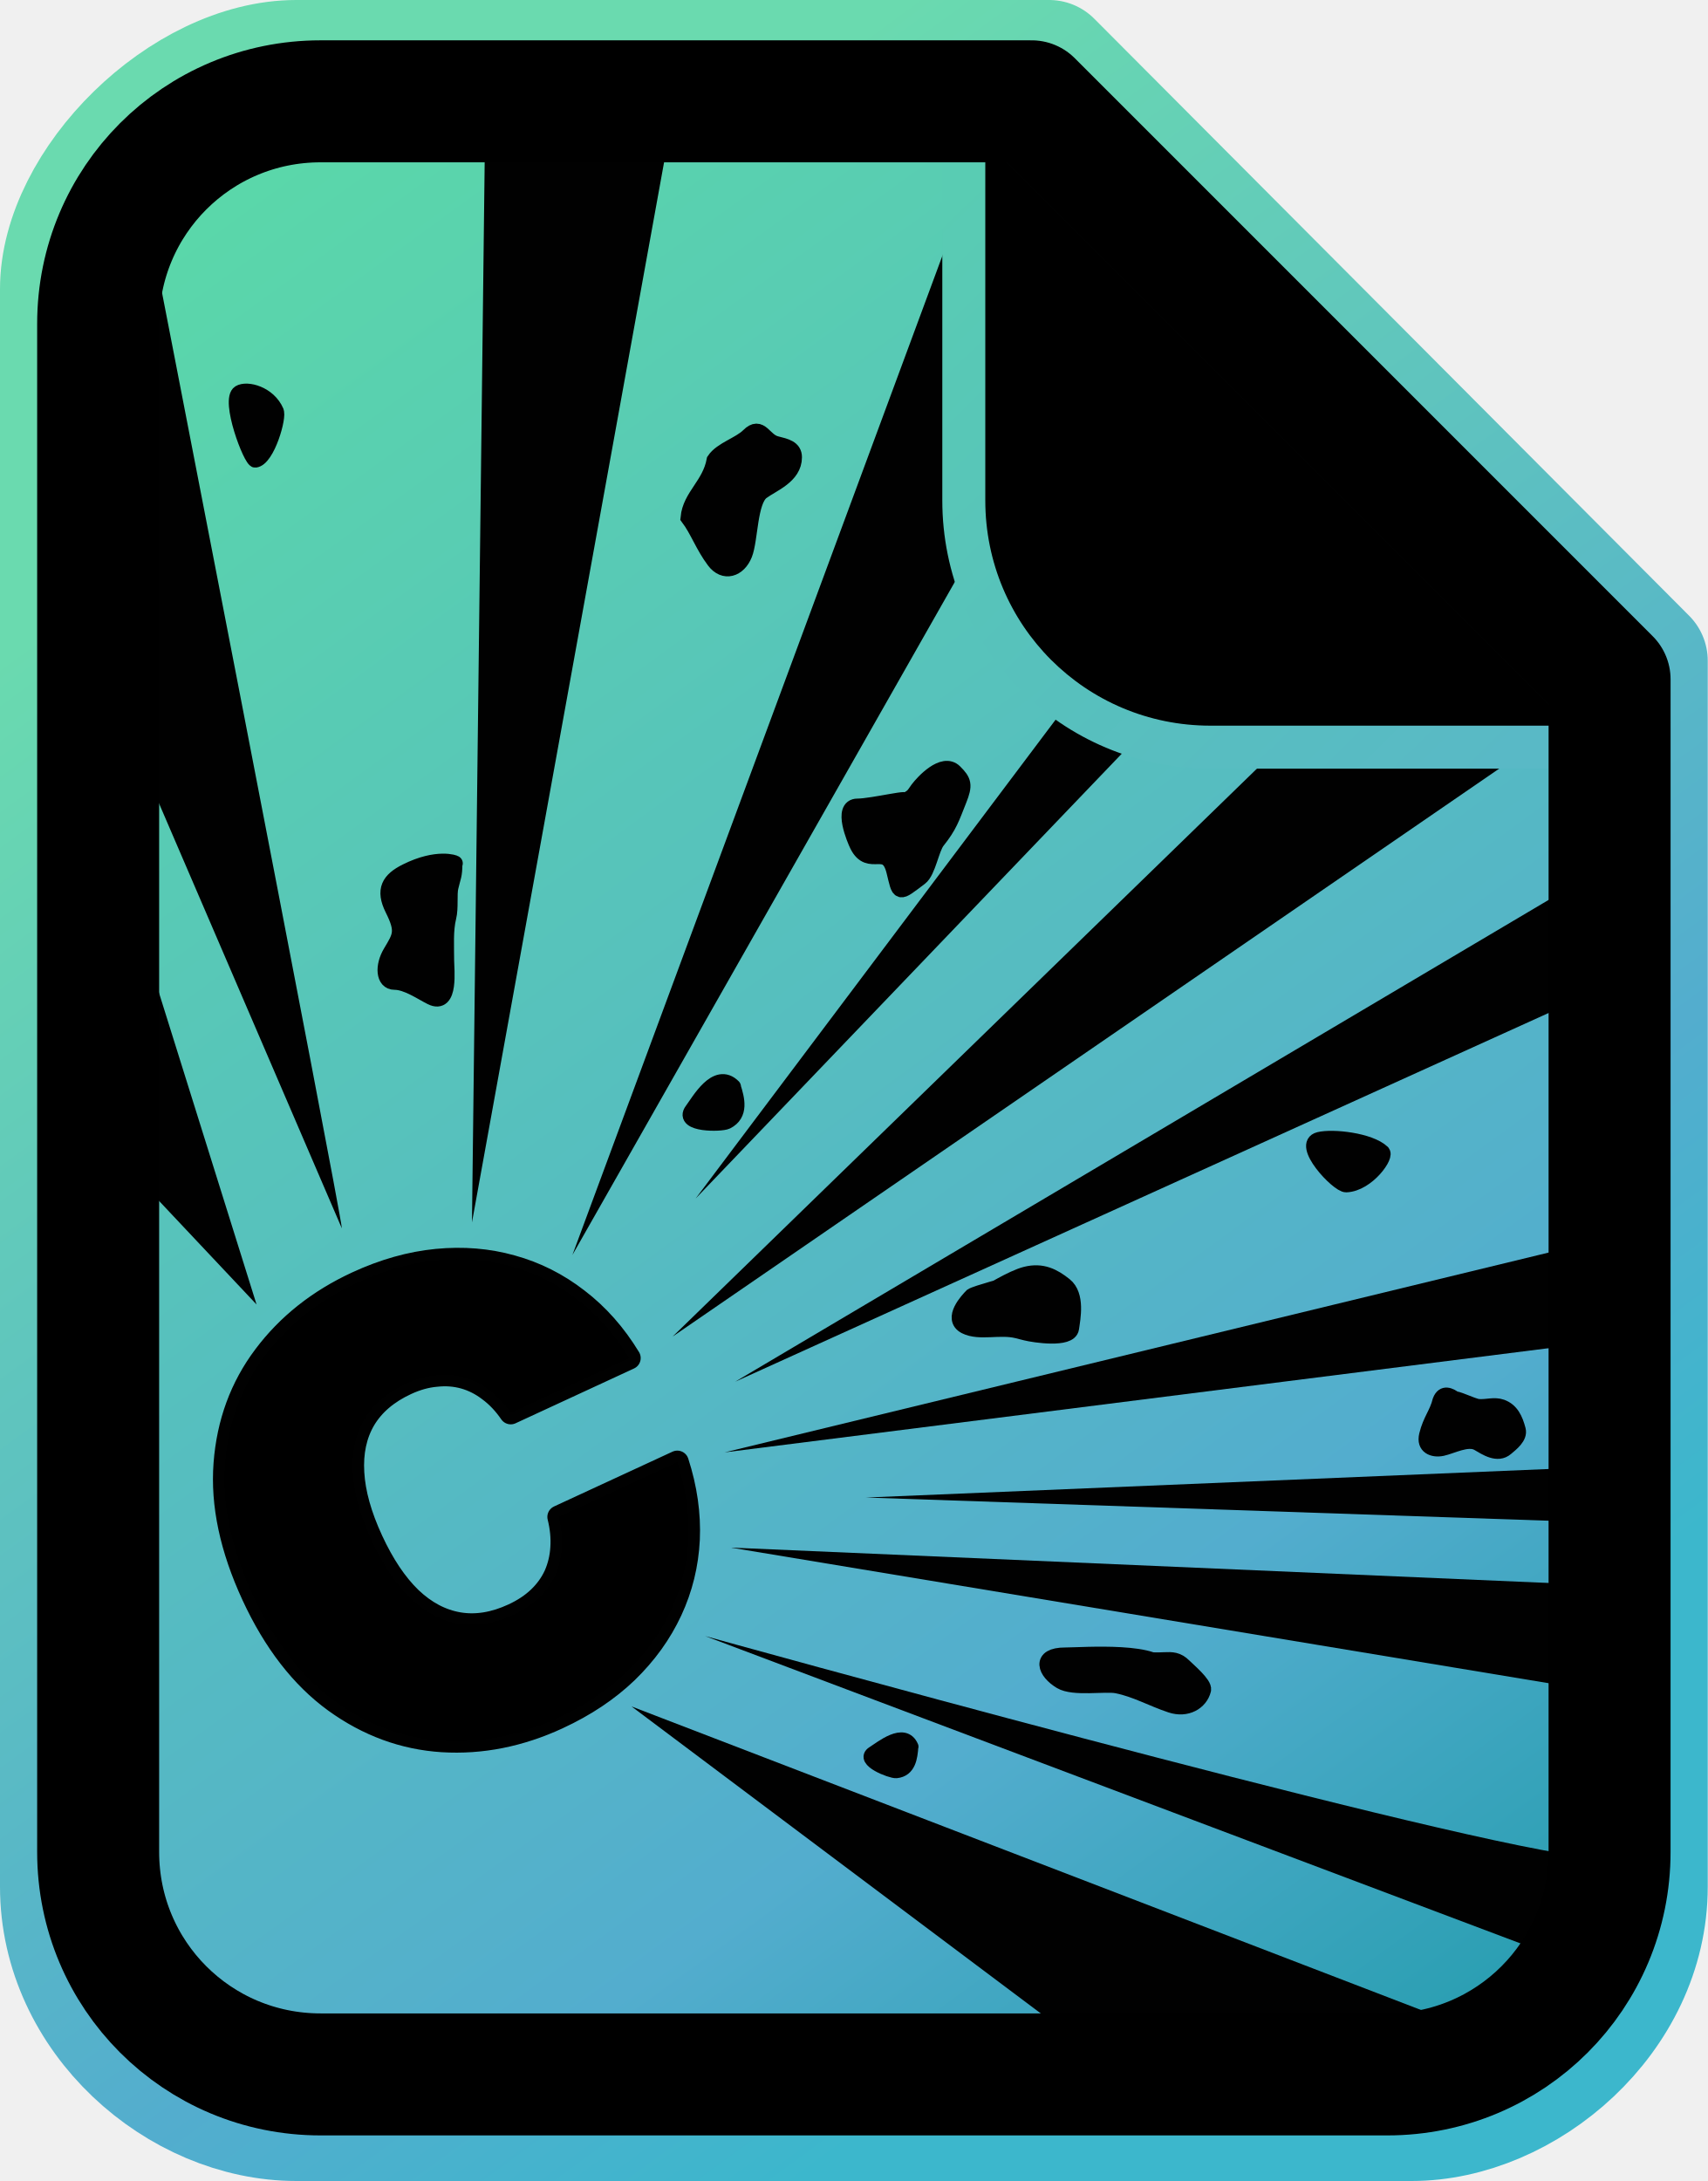
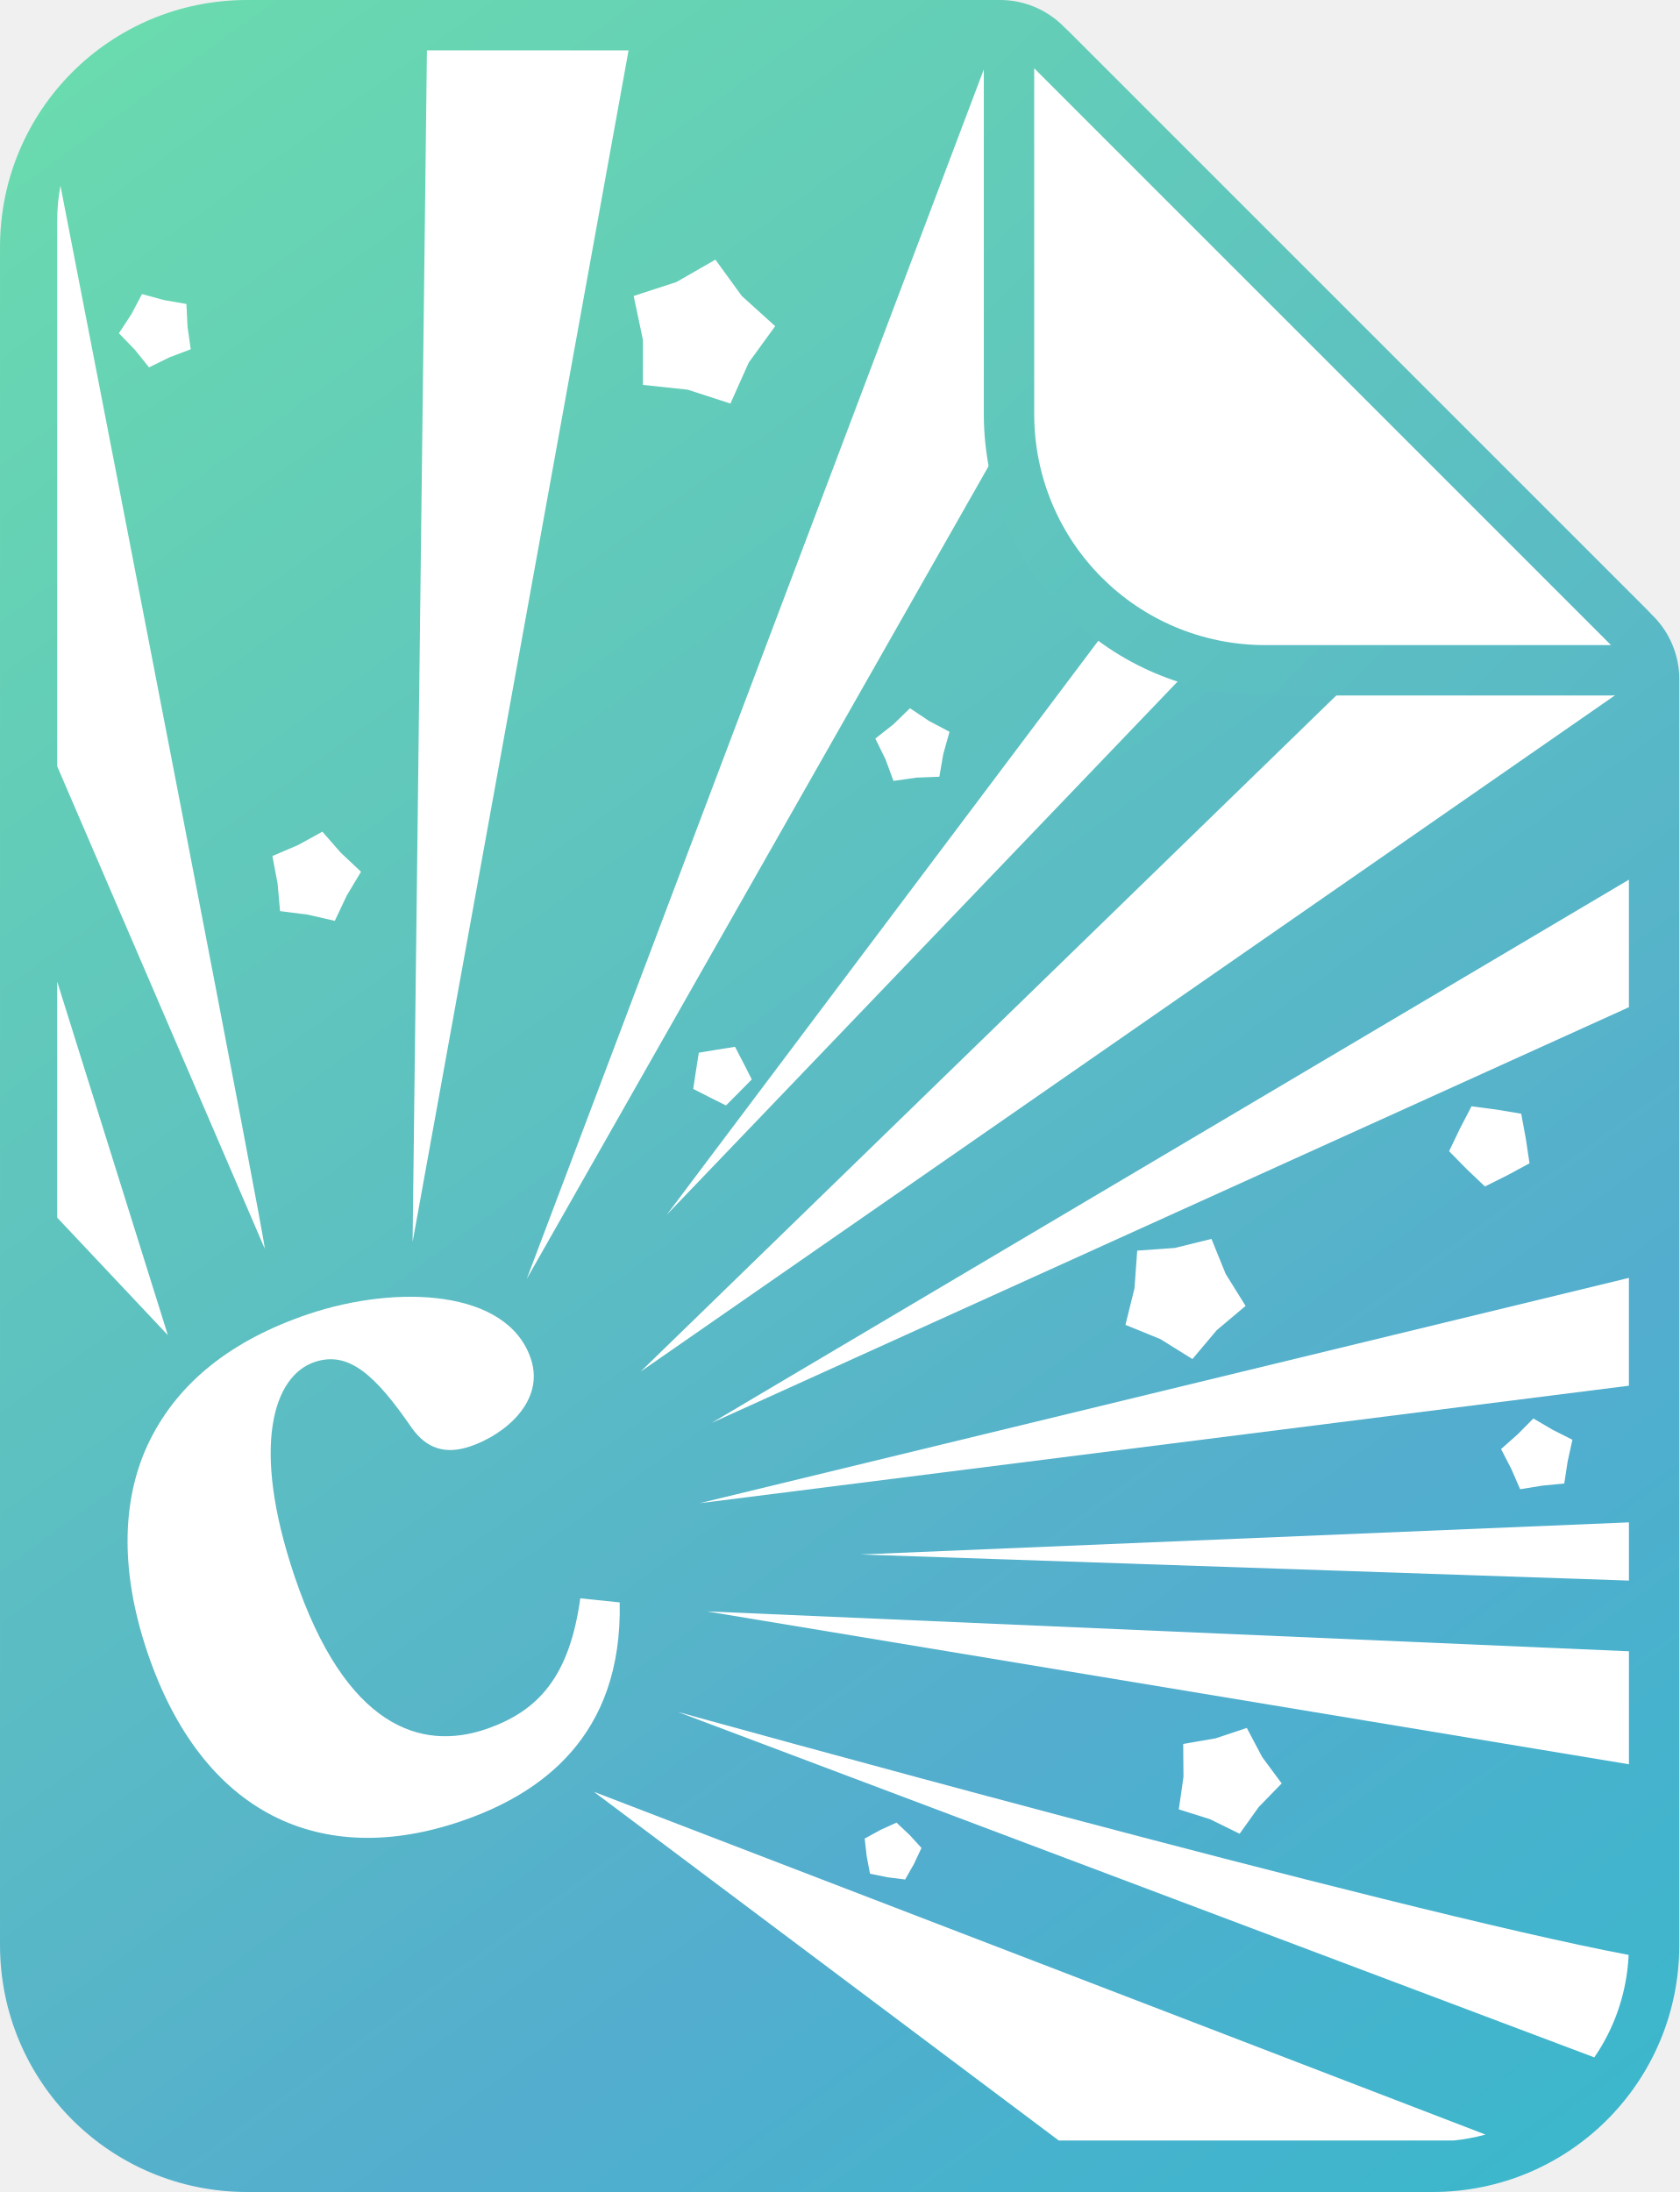
- <svg xmlns="http://www.w3.org/2000/svg" xmlns:xlink="http://www.w3.org/1999/xlink" id="Layer_1" xml:space="preserve" viewBox="0 0 96.27 122.938" version="1.1" y="0px" x="0px" width="96.27" height="122.938">
+ <svg xmlns="http://www.w3.org/2000/svg" xmlns:xlink="http://www.w3.org/1999/xlink" id="Layer_1" xml:space="preserve" viewBox="0 0 83.327 108.769" version="1.1" y="0px" x="0px" width="83.327" height="108.769">
  <defs id="defs1">
-     <linearGradient id="linearGradient8">
-       <stop style="stop-color:#59ccb3;stop-opacity:1;" offset="0" id="stop6" />
-       <stop style="stop-color:#57c1bc;stop-opacity:1;" offset="0.498" id="stop7" />
-       <stop style="stop-color:#59b9c6;stop-opacity:1;" offset="1" id="stop8" />
+     <linearGradient id="linearGradient141">
+       <stop style="stop-color:#64ceb7;stop-opacity:1;" offset="0" id="stop139" />
+       <stop style="stop-color:#5ec3bf;stop-opacity:1;" offset="0.498" id="stop140" />
+       <stop style="stop-color:#59b9c6;stop-opacity:1" offset="1" id="stop141" />
    </linearGradient>
-     <linearGradient id="linearGradient5">
-       <stop style="stop-color:#5bdaa7;stop-opacity:1;" offset="0" id="stop3" />
-       <stop style="stop-color:#53adce;stop-opacity:1;" offset="0.748" id="stop4" />
-       <stop style="stop-color:#239cad;stop-opacity:1;" offset="1" id="stop5" />
+     <linearGradient id="linearGradient25">
+       <stop style="stop-color:#6adaaf;stop-opacity:1;" offset="0" id="stop25" />
+       <stop style="stop-color:#53adce;stop-opacity:1;" offset="0.748" id="stop27" />
+       <stop style="stop-color:#3cb7cc;stop-opacity:1;" offset="1" id="stop26" />
    </linearGradient>
-     <linearGradient id="linearGradient29">
-       <stop style="stop-color:#6adaaf;stop-opacity:1;" offset="0" id="stop29" />
-       <stop style="stop-color:#53adce;stop-opacity:1;" offset="0.754" id="stop31" />
-       <stop style="stop-color:#3cb7cc;stop-opacity:1;" offset="1" id="stop30" />
-     </linearGradient>
-     <linearGradient xlink:href="#linearGradient8" id="linearGradient79" gradientUnits="userSpaceOnUse" x1="443.035" y1="6.469" x2="474.349" y2="38.409" gradientTransform="translate(-387.3527,2.495499)" />
-     <linearGradient xlink:href="#linearGradient5" id="linearGradient80" gradientUnits="userSpaceOnUse" gradientTransform="matrix(0.9803841,0,0,0.9803841,-378.8102,3.649428)" x1="394.699" y1="2.751" x2="476.312" y2="114.875" />
-     <linearGradient xlink:href="#linearGradient29" id="linearGradient81" gradientUnits="userSpaceOnUse" gradientTransform="matrix(0.9803841,0,0,0.9803841,-378.8102,3.649428)" x1="406.594" y1="19.13" x2="464.382" y2="98.522" />
+     <linearGradient xlink:href="#linearGradient141" id="linearGradient136" gradientUnits="userSpaceOnUse" gradientTransform="matrix(0.9038399,0,0,0.9038399,-348.9918,-2.70485)" x1="441.056" y1="4.889" x2="476.451" y2="40.252" />
+     <linearGradient xlink:href="#linearGradient25" id="linearGradient137" gradientUnits="userSpaceOnUse" gradientTransform="matrix(0.9170614,0,0,0.9170614,-141.7839,0.43774)" x1="394.699" y1="2.751" x2="476.312" y2="114.875" />
  </defs>
-   <path d="M 92.675,37.245 59.143,3.595 H 16.706 C 10.421,3.595 3.595,10.397 3.595,16.292 V 106.35 c 0,7.263 6.557,12.993 13.111,12.993 h 62.868 c 6.317,0 13.101,-5.73 13.101,-12.993 z" style="fill:url(#linearGradient80);fill-rule:nonzero;stroke:url(#linearGradient81);stroke-width:7.19;stroke-linecap:round;stroke-linejoin:round;stroke-miterlimit:10;stroke-dasharray:none;stroke-opacity:1;paint-order:fill markers stroke" id="path65" />
-   <g id="g78" transform="translate(-67.16313,-3.504772)">
-     <g id="g67" transform="translate(128.08,100.13)">
-       <g id="g66" transform="translate(-495.65,-311.93)">
- 			
- 			
- 		</g>
-     </g>
-     <g id="g77" transform="matrix(0.44282,0,0,0.44282,633.19,218.93)">
-       <path id="path67" style="fill:#010101" d="m -1152.823,-468.619 -52.54,141.886 57.823,-101.761 -5.259,-40.126 z m -40.468,0.505 -23.172,-3.399 -1.685,140.629 24.869,-137.227 z m 56.437,63.934 -52.822,70.261 63.243,-66.015 -10.397,-4.243 z m 27.856,6.575 -83.602,81.253 115.559,-79.394 -31.919,-1.861 z m -152.66,-61.483 1.343,69.46 25.603,59.507 c 0,-1.56 -25.603,-133.036 -25.603,-133.036 z m 184.875,84.607 -107.857,63.876 111.315,-50.452 -3.46,-13.427 z m -183.856,5.91 0.088,32.227 14.979,15.911 -15.067,-48.135 z m 183.3,40.62 -108.645,26.342 109.525,-13.847 -0.893,-12.492 z m 0.746,28.27 -91.398,3.821 91.907,3.123 -0.5,-6.94 z m -108.532,10.207 109.057,18.081 -2.045,-13.461 -106.945,-4.627 z m -3.337,11.248 111.214,41.921 -0.275,-13.957 c -19.989,-2.7 -110.939,-27.964 -110.939,-27.964 z m -9.377,8.957 55.448,41.588 48.777,-1.52 z" />
-       <path id="path68" style="fill:#010101;stroke:#010101;stroke-width:2" d="m -1187.277,-427.907 c 0.898,-1.347 3.218,-1.963 4.371,-3.119 1.526,-1.524 1.889,0.655 3.483,1.052 1.246,0.313 2.284,0.536 2.284,1.694 0,2.419 -2.794,3.401 -4.121,4.393 -1.586,1.191 -1.452,6.104 -2.196,7.963 -0.765,1.912 -2.589,2.496 -3.844,0.823 -1.439,-1.919 -2.095,-3.89 -3.296,-5.491 0.263,-2.747 2.734,-4.145 3.319,-7.315 z" />
-       <path id="path69" style="fill:#010101;stroke:#010101;stroke-width:2" d="m -1163.3,-384.38 c 1.729,-0.865 -3.837,0.549 -5.769,0.549 -2.152,0 -0.335,4.263 0,4.942 1.513,3.021 3.753,-0.375 4.671,3.295 0.737,2.962 0.45,2.957 3.295,0.823 1.01,-0.754 1.429,-3.709 2.197,-4.664 1.552,-1.945 1.817,-2.9 2.743,-5.22 0.776,-1.932 0.609,-2.413 -0.547,-3.566 -1.447,-1.442 -3.996,1.301 -4.666,2.194 -0.7,0.98 -0.5,0.86 -1.9,1.66 z" />
-       <path id="path70" style="fill:#010101;stroke:#010101;stroke-width:2" d="m -1152.3,-322.06 c -0.185,0.247 2.827,-1.738 4.667,-2.196 2.064,-0.516 3.52,0.238 4.94,1.376 1.597,1.27 1.014,4.186 0.829,5.487 -0.216,1.486 -4.66,0.829 -5.769,0.551 -0.366,-0.093 -0.732,-0.181 -1.098,-0.278 -2.223,-0.556 -4.803,0.344 -6.589,-0.547 -1.919,-0.964 0.322,-3.339 0.825,-3.846 0.5,-0.34 4.745,-1.473 4.945,-1.513 z" />
-       <path id="path71" style="fill:#010101;stroke:#010101;stroke-width:2" d="m -1220.319,-376.587 c 0.042,-0.044 -2.264,-0.926 -6.199,1.043 -2.148,1.074 -2.938,2.313 -1.704,4.783 1.411,2.823 0.986,3.431 -0.25,5.496 -1.065,1.773 -0.915,3.776 0.464,3.776 1.576,0 3.414,1.297 4.667,1.923 2.501,1.253 1.923,-3.537 1.923,-4.666 0,-1.826 -0.139,-3.835 0.273,-5.489 0.302,-1.204 0.052,-2.944 0.277,-3.844 0.3,-1.33 0.5,-1.4 0.5,-3.02 z" />
-       <path id="path72" style="fill:#010101;stroke:#010101;stroke-width:2" d="m -1130.002,-273.579 c 0,-3.021 -10.471,-2.194 -12.627,-2.194 -3.374,0 -2.527,2.113 -0.551,3.295 1.614,0.968 5.628,0.247 7.141,0.547 2.421,0.485 4.415,1.656 6.867,2.474 1.985,0.662 3.723,-0.344 4.115,-1.923 0.181,-0.71 -1.927,-2.481 -2.47,-3.021 -1.627,-1.623 -2.797,-0.005 -6.518,-1.282" />
-       <path id="path73" style="fill:#010101;stroke:#010101;stroke-width:2.001;stroke-linecap:butt;stroke-linejoin:round;stroke-dasharray:none" d="m -1184.9,-348.14 c -2.137,-2.135 -4.34,1.852 -5.216,3.021 -1.325,1.769 3.677,1.733 4.393,1.372 1.8,-0.91 1.299,-2.836 0.8,-4.39 z" />
-       <path id="path74" style="fill:#010101;stroke:#010101;stroke-width:1.67;stroke-linecap:butt;stroke-linejoin:round;stroke-dasharray:none" d="m -1162.138,-264.15 c -0.988,-2.321 -3.92,0.123 -4.957,0.769 -1.569,0.978 2.299,2.477 2.963,2.413 1.67,-0.162 1.879,-1.82 1.975,-3.187 z" />
-       <path id="path75" style="fill:#010101;stroke:#010101;stroke-width:1.49" d="m -1092.026,-307.691 -0.778,-0.806 c -0.469,-0.486 2.168,0.789 2.792,0.842 1.02,0.086 2.009,-0.313 3.022,0.053 1.337,0.487 1.877,1.682 2.243,3.075 0.284,1.09 -1,2.033 -1.6,2.548 -1.254,1.076 -2.85,-0.027 -3.84,-0.598 -1.186,-0.681 -3.178,0.421 -4.408,0.68 -1.266,0.267 -2.646,-0.273 -2.228,-1.975 0.479,-1.952 1.311,-2.756 1.711,-4.385 0.512,-1.34 1.606,-0.855 2.309,-0.24 0.247,0.216 0.463,0.459 0.741,0.757 z" />
-       <path id="path76" style="fill:#010101;stroke:#010101;stroke-width:1.67;stroke-linecap:butt;stroke-linejoin:round;stroke-dasharray:none" d="m -1242.936,-434.158 c -0.988,-2.321 -3.851,-3.088 -4.888,-2.442 -1.569,0.978 1.42,8.869 2.084,8.806 1.67,-0.162 3.236,-5.737 2.785,-6.369 z" />
-       <path id="path77" style="fill:#010101;stroke:#010101;stroke-width:1.768;stroke-linecap:butt;stroke-linejoin:round;stroke-dasharray:none" d="m -1102.18,-339.865 c -1.646,-1.559 -6.42,-2.074 -8.149,-1.64 -2.615,0.657 2.368,5.957 3.474,5.914 2.783,-0.109 5.394,-3.853 4.643,-4.277 z" />
-     </g>
-   </g>
-   <path style="font-size:35.964px;line-height:0;font-family:'Adwaita Sans';-inkscape-font-specification:'Adwaita Sans, @opsz=32,wght=900';font-variation-settings:'opsz' 32, 'wght' 900;text-align:center;letter-spacing:-4.496px;word-spacing:0px;text-anchor:middle;stroke:#010101;stroke-width:1.296;stroke-linejoin:round;stroke-miterlimit:10;paint-order:markers stroke fill" d="m 31.46,96.826 q -3.235,1.497 -6.521,1.295 -3.27,-0.209 -6.061,-2.227 -2.798,-2.034 -4.619,-5.97 -1.836,-3.969 -1.574,-7.418 0.262,-3.449 2.227,-6.061 1.974,-2.635 5.209,-4.132 2.279,-1.054 4.501,-1.27 2.222,-0.215 4.224,0.348 2.018,0.556 3.707,1.865 1.705,1.301 2.917,3.294 l -6.678,3.089 q -0.534,-0.778 -1.21,-1.278 -0.66,-0.507 -1.416,-0.719 -0.756,-0.212 -1.584,-0.119 -0.819,0.069 -1.68,0.468 -1.61,0.745 -2.372,2.026 -0.746,1.274 -0.641,3.005 0.097,1.716 1.063,3.804 0.958,2.072 2.187,3.264 1.245,1.185 2.714,1.434 1.47,0.249 3.079,-0.496 0.861,-0.398 1.451,-0.962 0.591,-0.563 0.919,-1.276 0.321,-0.729 0.369,-1.544 0.057,-0.839 -0.167,-1.741 l 6.678,-3.089 q 0.718,2.222 0.622,4.356 -0.104,2.118 -0.986,4.016 -0.883,1.898 -2.486,3.452 -1.594,1.531 -3.873,2.585 z" id="text78" aria-label="C" />
-   <path d="M 55.544,7.911 V 28.205 c 0,7.034 5.655,12.699 12.69,12.699 H 88.537 Z" style="fill:#000000;fill-opacity:1;stroke:url(#linearGradient79);stroke-width:4.847;stroke-linecap:round;stroke-linejoin:round;stroke-miterlimit:10;stroke-dasharray:none;stroke-opacity:1;paint-order:markers stroke fill" id="path78" />
-   <path d="M 90.737,38.293 58.156,5.711 H 18.073 c -6.946,0 -12.54,5.594 -12.54,12.54 v 86.139 c 0,6.947 5.594,12.54 12.54,12.54 h 60.132 c 6.946,0 12.531,-5.594 12.531,-12.54 z" style="fill:none;stroke:#000000;stroke-width:6.877;stroke-linecap:round;stroke-linejoin:round;stroke-miterlimit:10;stroke-dasharray:none;stroke-opacity:1;paint-order:fill markers stroke" id="path79" />
+   <path d="M 297.946,30.561 268.687,1.302 A 4.447,4.447 22.5 0 0 265.543,0 h -37.357 c -6.793,0 -12.264,5.471 -12.264,12.264 v 84.241 c 0,6.793 5.471,12.264 12.264,12.264 h 58.807 c 6.793,0 12.255,-5.471 12.255,-12.264 V 33.705 a 4.447,4.447 67.5 0 0 -1.302,-3.144 z" style="fill:url(#linearGradient137);fill-rule:nonzero;stroke:none;stroke-width:6.726;stroke-linecap:round;stroke-linejoin:round;stroke-miterlimit:10;stroke-dasharray:none;stroke-opacity:1;paint-order:fill markers stroke" id="path81" transform="translate(-215.9219)" />
+   <path id="path110" style="fill:#ffffff;fill-opacity:1;stroke-width:0.443" d="M 21.184,2.5 20.473,61.627 31.189,2.5 Z M 48.961,3.061 26.135,63.465 51.74,18.402 49.656,2.5 Z M 3,9.219 C 2.893,9.786 2.838,10.372 2.838,10.975 V 38.023 L 13.139,61.965 C 13.139,61.413 5.916,24.215 3,9.219 Z M 56.473,29.168 33.082,60.281 61.086,31.049 56.482,29.17 Z m 12.334,2.912 -37.02,35.98 48.802,-33.872 0.238,-1.29 -0.127,-0.127 -11.875,-0.691 z M 80.826,43.65 35.313,70.605 80.826,49.979 Z M 2.838,48.709 v 11.711 l 5.492,5.834 z M 80.826,63.41 34.717,74.59 80.826,68.76 Z m 0,12.131 -38.143,1.594 38.143,1.295 z m -45.699,4.42 -0.029,0.002 45.729,7.582 V 81.938 Z m -1.508,4.982 45.49,17.146 c 0.997,-1.449 1.613,-3.189 1.705,-5.084 -11.637,-2.185 -47.195,-12.062 -47.195,-12.062 z m -4.152,3.967 23.07,17.305 h 19.535 c 0.017,0 0.034,9e-5 0.051,0 0.544,-0.056 1.074,-0.155 1.586,-0.295 z" />
+   <path id="path112" style="fill:#ffffff;fill-opacity:1;stroke:url(#linearGradient136);stroke-width:5;stroke-linecap:round;stroke-linejoin:round;stroke-miterlimit:3;stroke-dasharray:none;stroke-opacity:1;paint-order:markers stroke fill" d="M 51.316,3.389 V 20.533 c 0,6.358 5.111,11.477 11.469,11.477 h 17.152 z" />
+   <path style="fill:#ffffff;stroke:none;stroke-width:7.19;stroke-linecap:round;stroke-linejoin:round;stroke-miterlimit:10;stroke-opacity:0.918;paint-order:fill markers stroke" id="path113" d="m 378.079,52.534 -1.071,-0.245 -1.09,-0.138 -0.098,-1.095 -0.205,-1.08 1.011,-0.432 0.963,-0.529 0.723,0.828 0.801,0.753 -0.564,0.943 z" transform="matrix(1.257152,0,0,1.257152,-458.6898,-20.3506)" />
+   <path style="fill:#ffffff;stroke:none;stroke-width:7.19;stroke-linecap:round;stroke-linejoin:round;stroke-miterlimit:10;stroke-opacity:0.918;paint-order:fill markers stroke" id="path114" d="m 368.904,24.438 -0.881,0.335 -0.847,0.415 -0.591,-0.735 -0.656,-0.677 0.516,-0.789 0.441,-0.833 0.91,0.247 0.929,0.162 0.046,0.942 z" transform="matrix(1.197974,0,0,1.197974,-432.4732,-11.94583)" />
+   <path style="fill:#ffffff;stroke:none;stroke-width:7.19;stroke-linecap:round;stroke-linejoin:round;stroke-miterlimit:10;stroke-opacity:0.918;paint-order:fill markers stroke" id="path127" d="m 397.541,26.423 -1.611,-0.523 -1.684,-0.18 -7.2e-4,-1.693 -0.349,-1.657 1.61,-0.524 1.468,-0.844 0.996,1.37 1.256,1.136 -0.995,1.37 z" transform="matrix(1.317267,0,0,1.317267,-487.4239,-14.7814)" />
+   <path style="fill:#ffffff;stroke:none;stroke-width:7.19;stroke-linecap:round;stroke-linejoin:round;stroke-miterlimit:10;stroke-opacity:0.918;paint-order:fill markers stroke" id="path128" d="m 395.691,61.914 -0.704,-0.352 -0.701,-0.357 0.117,-0.778 0.123,-0.777 0.776,-0.129 0.777,-0.123 0.362,0.698 0.357,0.701 -0.552,0.56 z" transform="matrix(1.156658,0,0,1.156658,-421.6565,-16.75952)" />
+   <path style="fill:#ffffff;stroke:none;stroke-width:7.19;stroke-linecap:round;stroke-linejoin:round;stroke-miterlimit:10;stroke-opacity:0.918;paint-order:fill markers stroke" id="path129" d="m 406.226,45.723 -1.064,0.042 -1.054,0.151 -0.369,-0.999 -0.469,-0.956 0.836,-0.659 0.764,-0.742 0.885,0.591 0.941,0.497 -0.289,1.025 z" transform="matrix(1.074687,0,0,1.074687,-389.9557,-10.59552)" />
+   <path style="fill:#ffffff;stroke:none;stroke-width:7.19;stroke-linecap:round;stroke-linejoin:round;stroke-miterlimit:10;stroke-opacity:0.918;paint-order:fill markers stroke" id="path130" d="m 418.327,71.371 0.381,-1.54 0.114,-1.582 1.582,-0.113 1.54,-0.38 0.597,1.47 0.838,1.347 -1.214,1.022 -1.022,1.213 -1.347,-0.839 z" transform="matrix(1.180068,0,0,1.180068,-437.8107,-18.481)" />
+   <path style="fill:#ffffff;stroke:none;stroke-width:7.19;stroke-linecap:round;stroke-linejoin:round;stroke-miterlimit:10;stroke-opacity:0.918;paint-order:fill markers stroke" id="path131" d="m 435.162,64.45 -0.976,-0.158 -0.97,-0.19 -0.152,-0.977 -0.119,-0.981 0.882,-0.446 0.896,-0.417 0.697,0.701 0.673,0.724 -0.451,0.879 z" transform="matrix(0.9994812,-0.7694355,0.7694355,0.9994812,-408.6328,328.1363)" />
+   <path style="fill:#ffffff;stroke:none;stroke-width:7.19;stroke-linecap:round;stroke-linejoin:round;stroke-miterlimit:10;stroke-opacity:0.918;paint-order:fill markers stroke" id="path132" d="m 440.06,80.746 -1.417,0.138 -1.405,0.229 -0.569,-1.305 -0.652,-1.266 1.065,-0.945 1.002,-1.011 1.227,0.721 1.271,0.641 -0.306,1.39 z" transform="matrix(0.7756152,0,0,0.7756152,-263.6993,10.98471)" />
+   <path style="fill:#ffffff;stroke:none;stroke-width:7.19;stroke-linecap:round;stroke-linejoin:round;stroke-miterlimit:10;stroke-opacity:0.918;paint-order:fill markers stroke" id="path133" d="m 421.649,94.94 -0.832,-0.409 -0.884,-0.279 0.132,-0.918 -0.008,-0.928 0.914,-0.158 0.88,-0.294 0.433,0.82 0.551,0.746 -0.647,0.665 z" transform="matrix(1.759023,0,0,1.759023,-680.1805,-76.00883)" />
+   <path style="fill:#ffffff;stroke:none;stroke-width:7.19;stroke-linecap:round;stroke-linejoin:round;stroke-miterlimit:10;stroke-opacity:0.918;paint-order:fill markers stroke" id="path134" d="m 406.343,99.274 -0.765,-0.097 -0.756,-0.154 -0.144,-0.757 -0.087,-0.766 0.676,-0.371 0.702,-0.32 0.562,0.528 0.521,0.569 -0.328,0.698 z" transform="matrix(1.145149,0,0,1.145149,-420.4121,-20.42069)" />
+   <path style="font-weight:bold;font-size:49.88px;line-height:0;font-family:'Linguistics Pro';-inkscape-font-specification:'Linguistics Pro, Bold';text-align:center;letter-spacing:0px;word-spacing:0px;text-anchor:middle;fill:#ffffff;stroke-width:15.298;stroke-linecap:round;stroke-linejoin:round;stroke-miterlimit:10;stroke-opacity:0.918;paint-order:fill markers stroke" d="m 7.312,81.984 c 2.748,8.133 8.689,10.71 15.515,8.404 4.018,-1.358 8.062,-4.234 7.922,-10.875 L 28.793,79.311 c -0.534,3.848 -2.046,5.599 -4.708,6.499 -3.147,1.063 -6.916,-0.036 -9.468,-7.588 -2.192,-6.487 -1.042,-9.95 0.991,-10.637 1.694,-0.572 3.024,0.65 4.829,3.277 0.715,0.999 1.638,1.335 2.896,0.909 1.694,-0.572 3.724,-2.229 3.004,-4.359 -1.161,-3.437 -6.64,-3.689 -11.046,-2.201 -3.776,1.276 -6.418,3.355 -7.86,6.269 -1.346,2.72 -1.542,6.292 -0.119,10.504 z" id="path135" aria-label="c" />
</svg>
